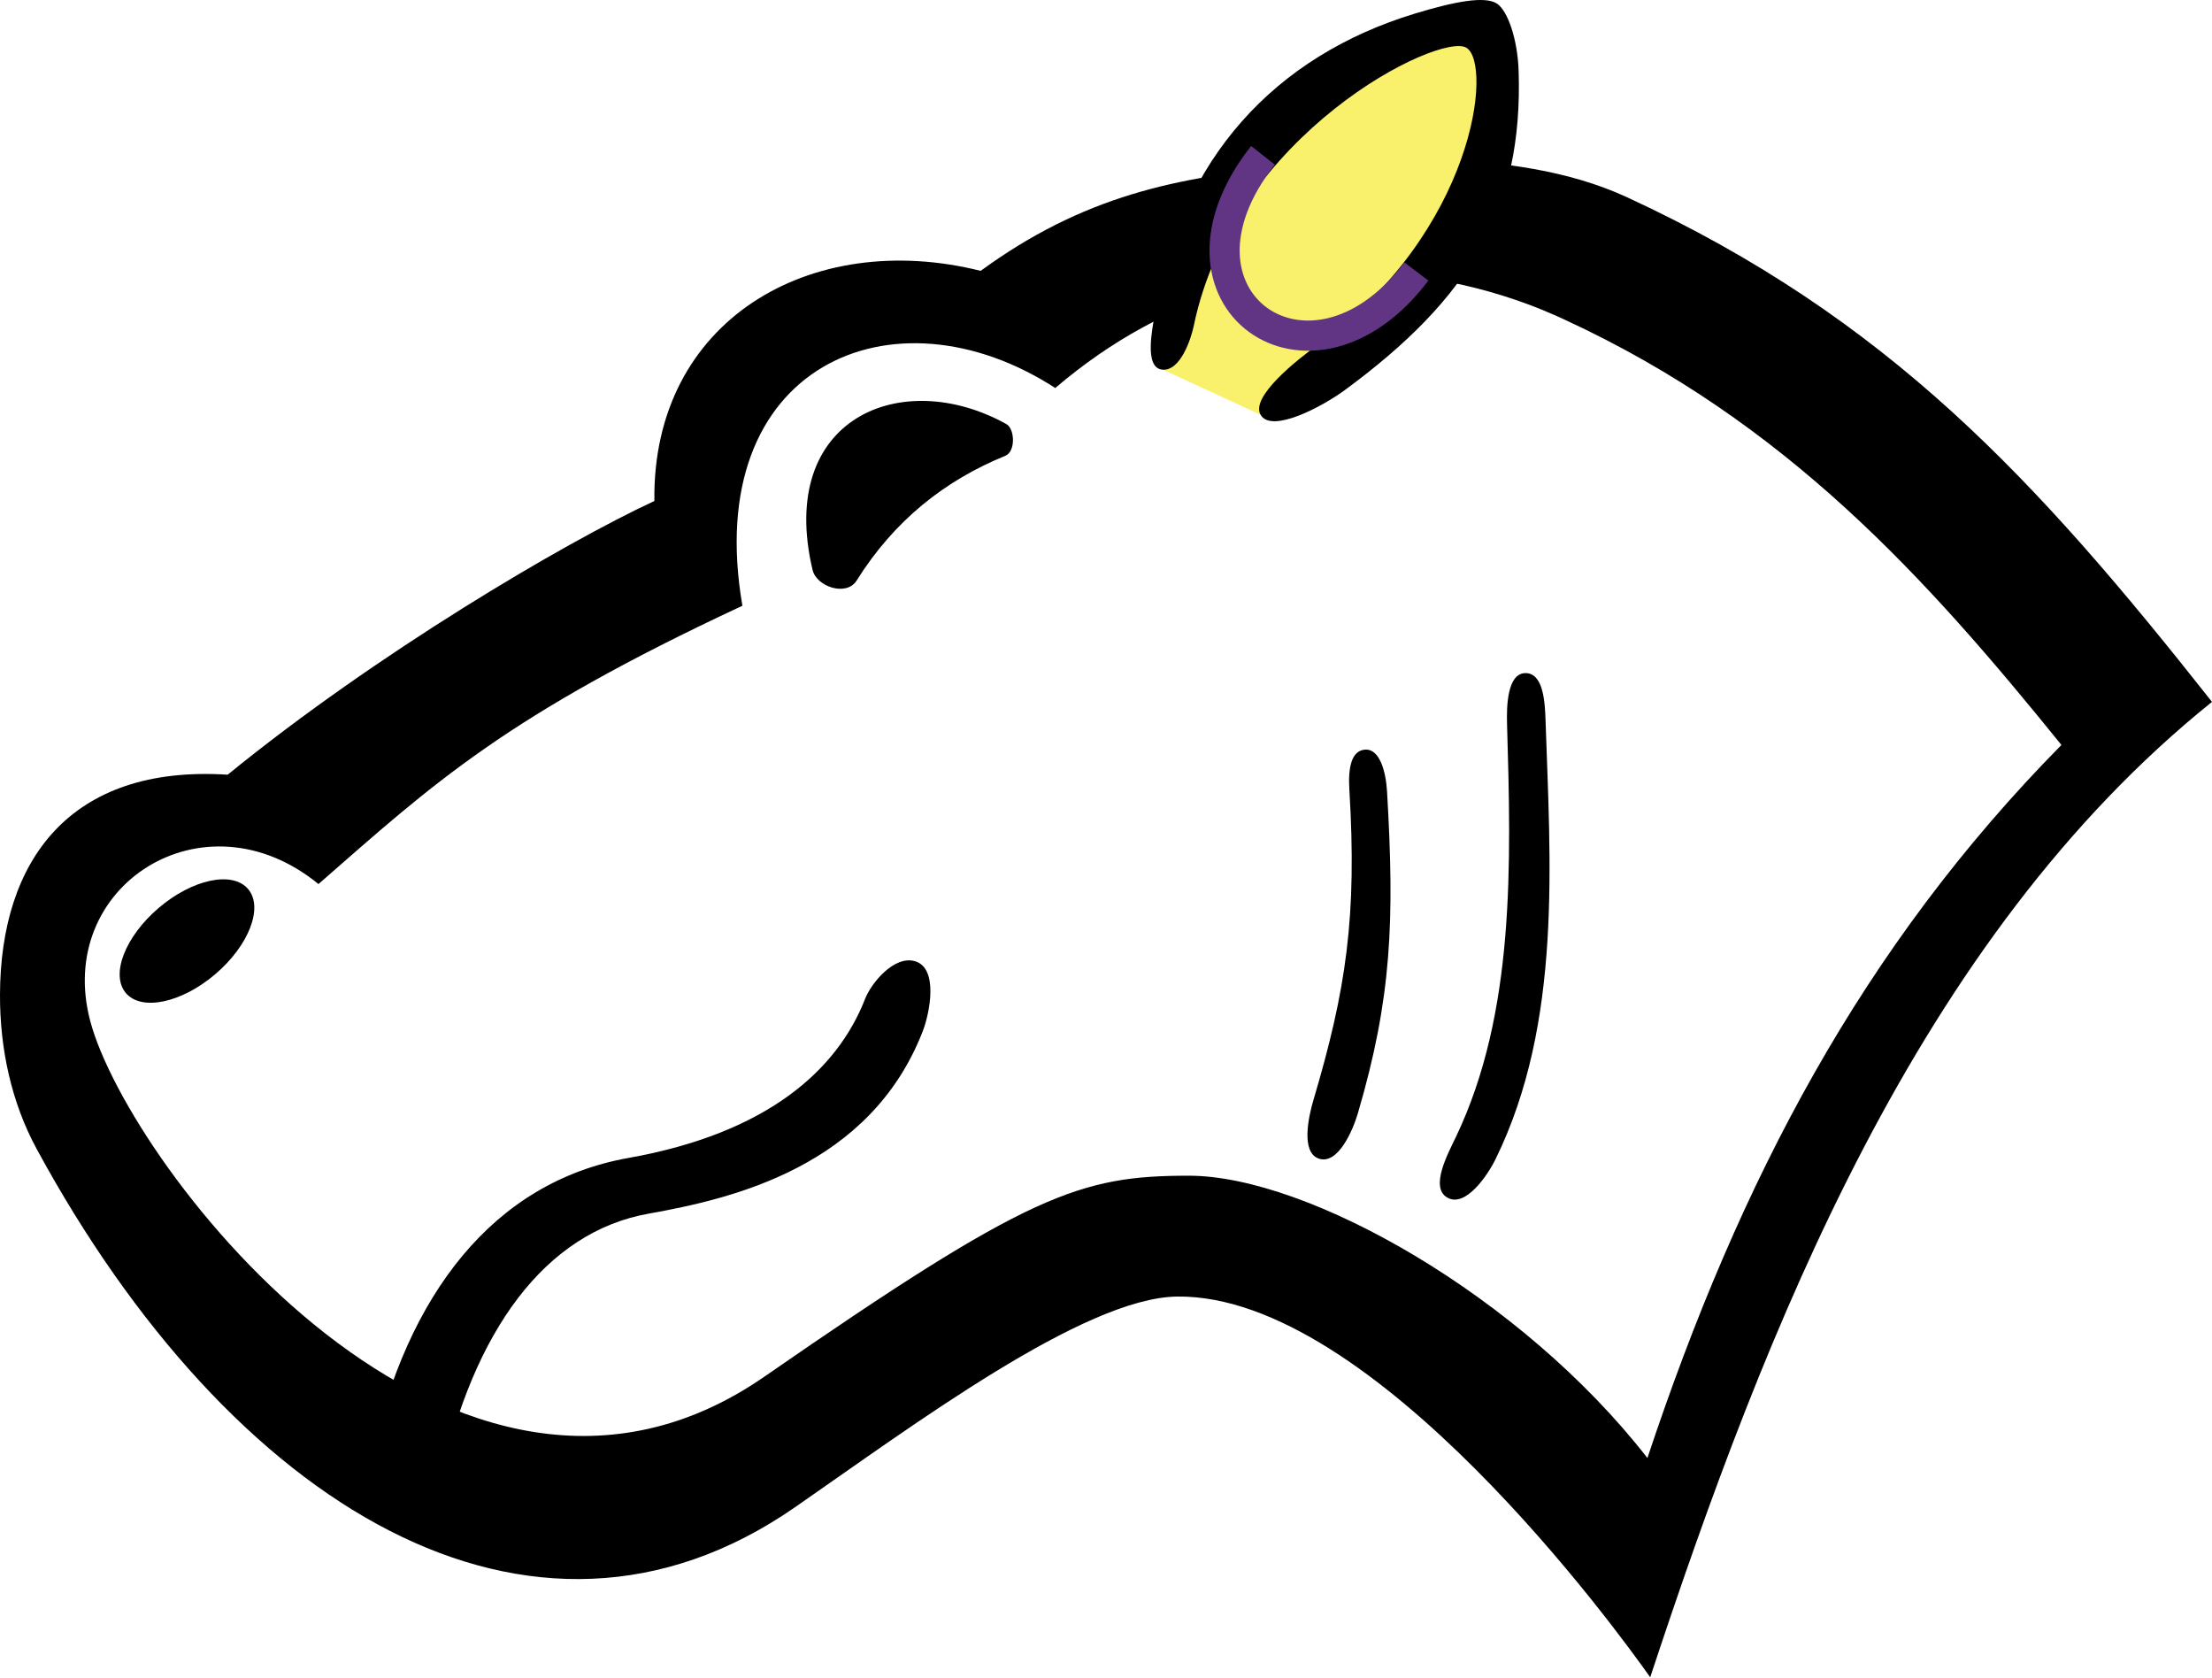
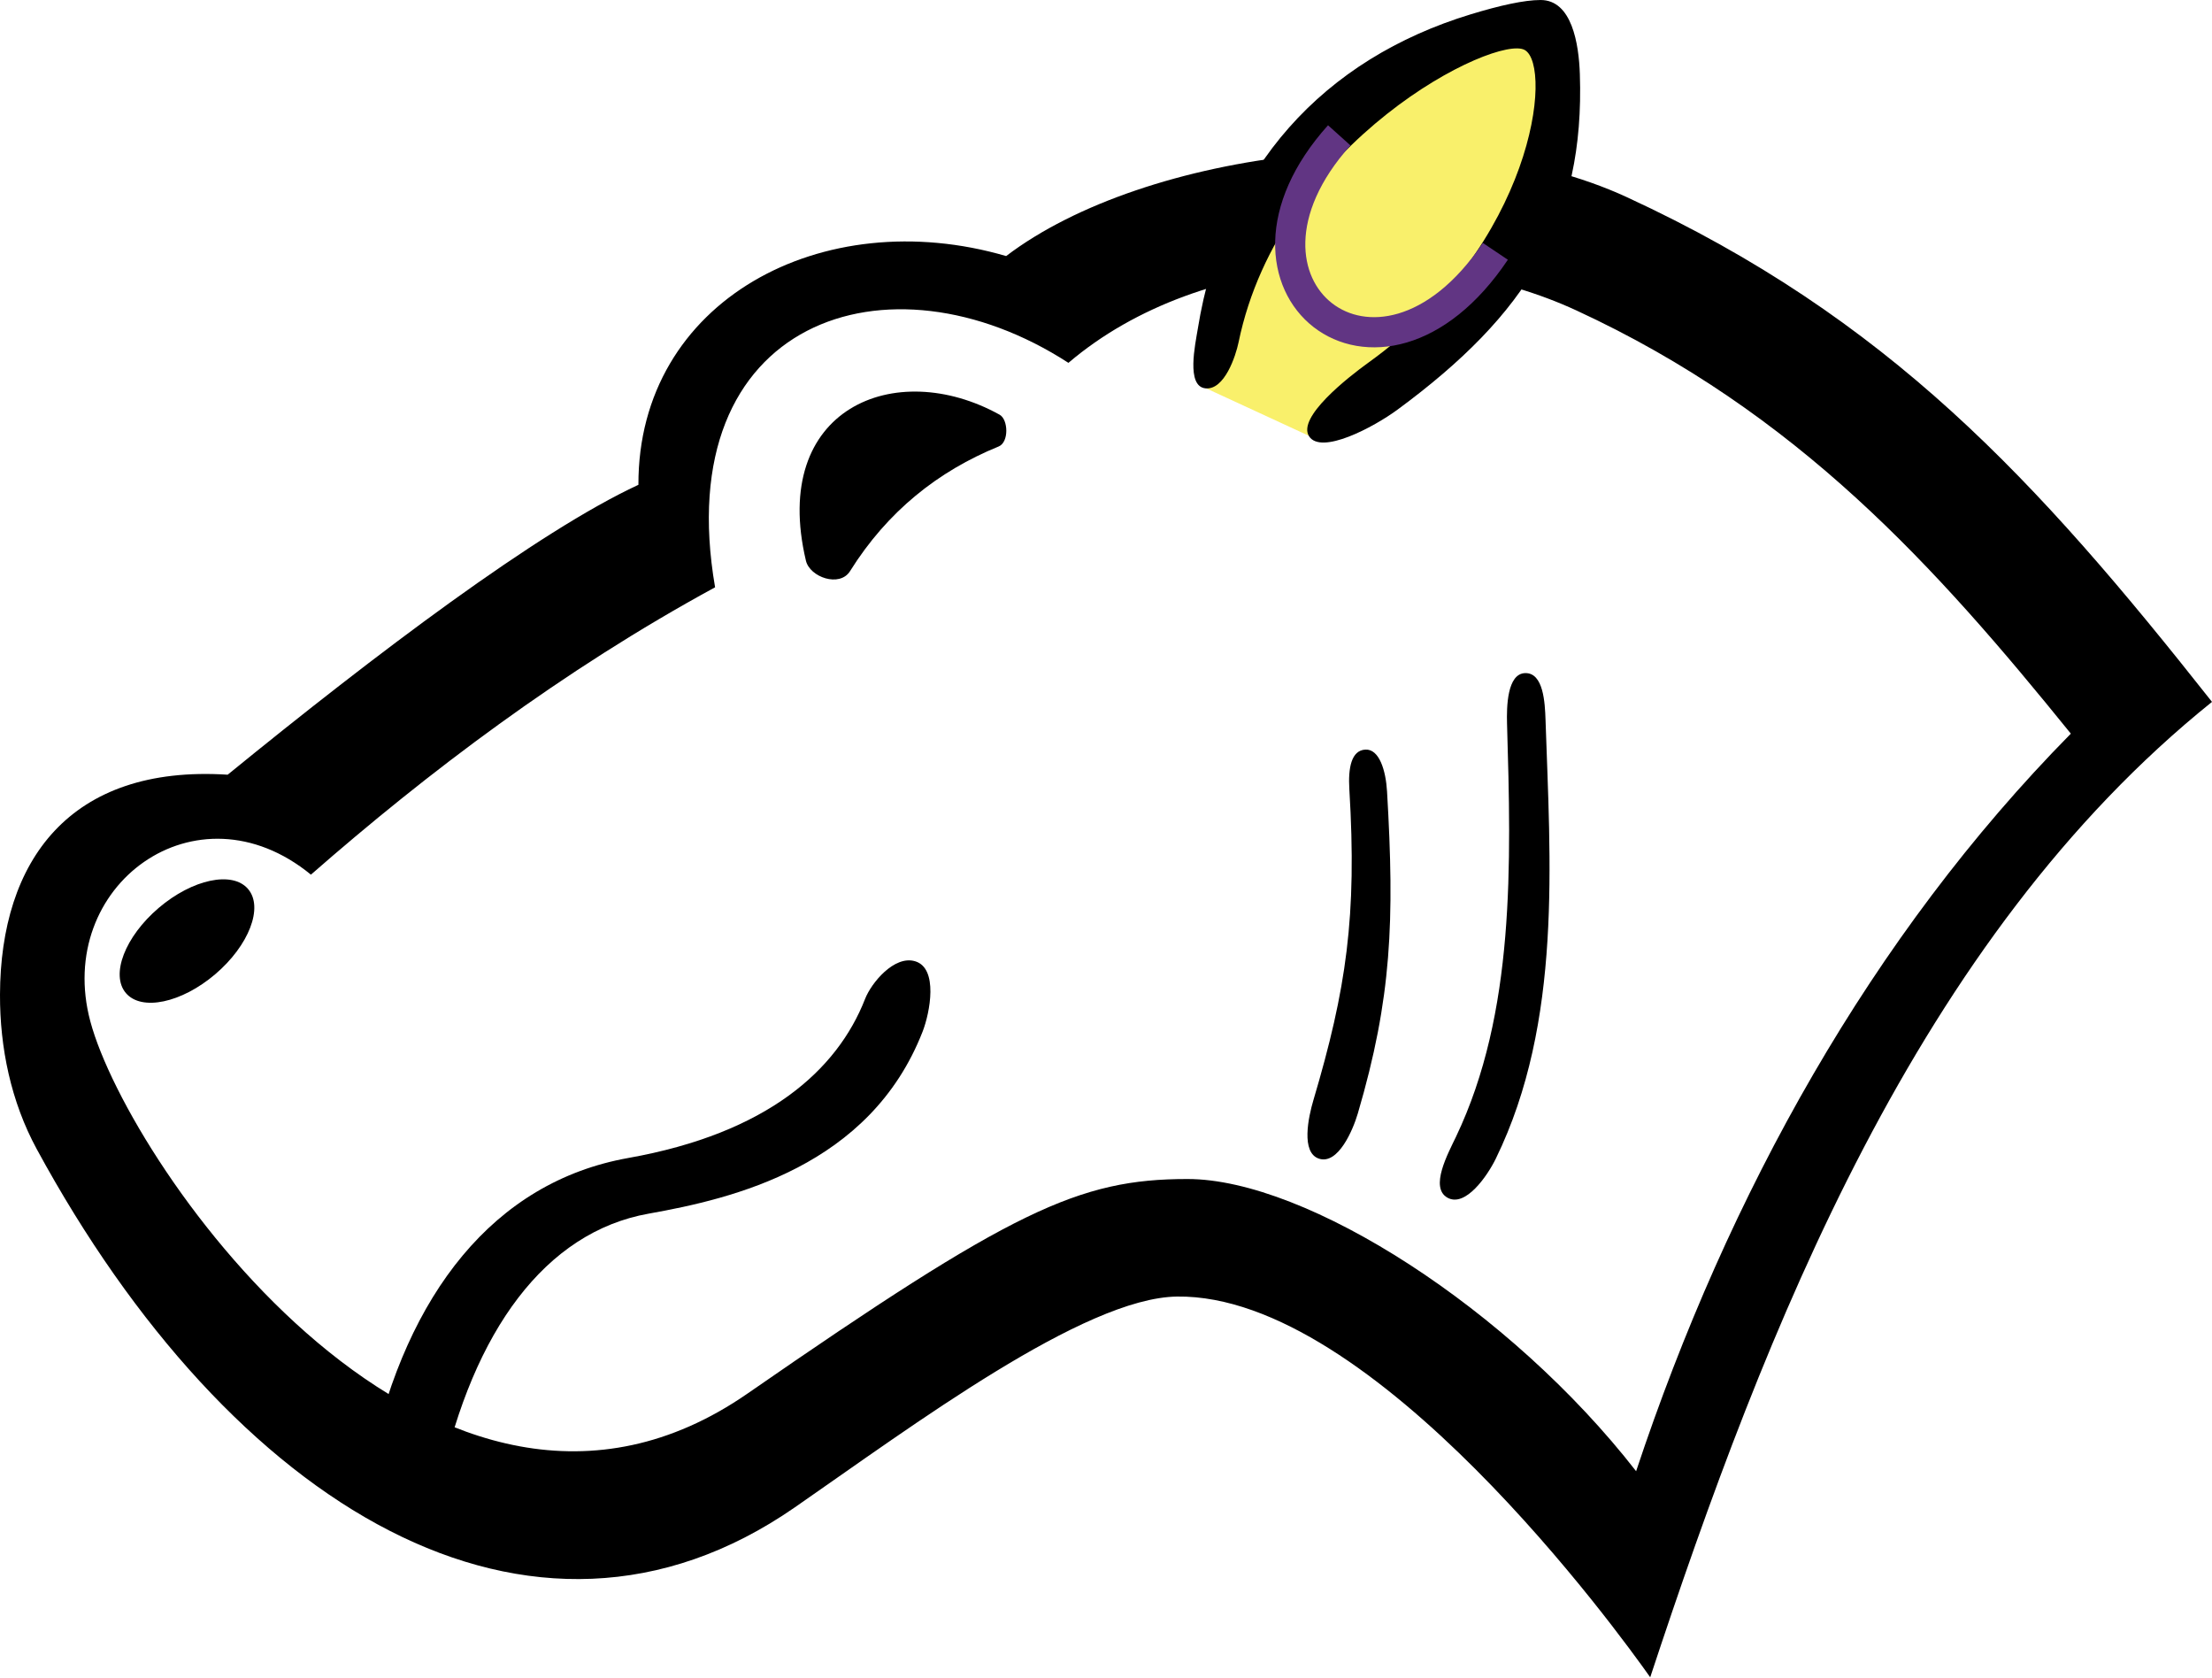
<svg xmlns="http://www.w3.org/2000/svg" width="1100" height="833.885" version="1.1" id="svg1" xml:space="preserve">
  <defs id="defs1" />
-   <path style="baseline-shift:baseline;display:inline;overflow:visible;opacity:1;vector-effect:none;fill:#000000;stroke-width:1;enable-background:accumulate;stop-color:#000000;stop-opacity:1" d="M 643.476,82.806 C 584.724,87.567 537.998,97.923 487.672,134.658 403.296,113.574 324.274,159.169 325.409,249.075 280.207,270.066 186.958,325.06 113.22,385.151 34.502,380.126 0.199,428.102 0,494.503 c -0.079,26.301 5.41,53.113 18.285,76.811 96.371,177.374 245.644,269.037 376.907,178.133 58.979,-40.845 143.881,-104.237 190.153,-104.847 97.747,-1.29 219.804,167.323 235.285,189.286 C 877.977,660.274 953.554,466.617 1100,348.951 1012.715,238.426 939.018,158.043 808.982,98.007 750.981,71.229 672.161,80.481 643.476,82.806 Z M 778.139,158.947 C 888.379,209.844 958.058,287.486 1025.121,370.362 925.963,470.938 865.077,586.998 819.239,724.871 756.687,644.47 650.524,584.518 591.197,584.518 c -54.131,0 -79.463,8.758 -211.005,99.855 C 226.27,790.97 64.343,580.283 44.924,507.812 26.856,440.381 101.354,392.816 158.367,439.526 216.239,388.901 251.533,356.047 369.185,301.151 348.509,181.452 444.312,140.799 524.764,192.9 640.008,94.714 760.475,150.791 778.139,158.947 Z" id="path2" />
-   <path style="fill:#000000;stroke:none;stroke-width:1px;stroke-linecap:butt;stroke-linejoin:miter;stroke-opacity:1" d="m 500.412,210.812 c -51.906,-28.78 -114.239,-3.15 -96.328,72.564 1.948,8.234 16.796,13.426 21.937,5.213 18.638,-29.779 43.857,-49.739 73.911,-61.982 5.181,-2.111 4.799,-13.4 0.48,-15.795 z" id="path3" />
-   <path style="baseline-shift:baseline;display:inline;overflow:visible;vector-effect:none;fill:#f9f06b;stroke-width:1;enable-background:accumulate;stop-color:#000000" d="M 577.887,183.578 C 584.49,105.459 638.978,55.465 700.384,26.638 c 25.197,-11.829 42.23,-6.762 40.007,24.763 -2.331,33.054 -21.604,110.796 -113.382,154.862" id="path7" />
-   <path style="baseline-shift:baseline;display:inline;overflow:visible;vector-effect:none;fill:#000000;stroke-width:1;enable-background:accumulate;stop-color:#000000" d="m 574.323,155.733 c -1.155,7.177 -5.561,26.975 3.564,28.028 9.125,1.053 14.466,-15.537 15.741,-21.718 19.784,-95.906 122.148,-146.077 135.509,-138.363 13.361,7.714 4.242,91.622 -73.839,147.778 -10.312,7.416 -33.966,26.091 -28.289,34.987 5.678,8.897 30.446,-4.185 41.885,-12.604 61.46,-45.235 88.635,-89.119 86.292,-158.788 C 754.671,19.728 749.861,5.428 744.461,1.824 738.524,-2.137 723.37,0.73 703.488,6.788 634.221,27.894 586.705,78.805 574.323,155.733 Z" id="path8" />
+   <path style="baseline-shift:baseline;display:inline;overflow:visible;opacity:1;vector-effect:none;fill:#000000;stroke-width:1;enable-background:accumulate;stop-color:#000000;stop-opacity:1" d="M 500.349,127.303 C 409.107,100.648 317.25,149.362 317.475,241.023 267.185,264.378 186.958,325.06 113.22,385.151 34.502,380.126 0.199,428.102 0,494.503 c -0.079,26.301 5.41,53.113 18.285,76.811 96.371,177.374 245.644,269.037 376.907,178.133 58.979,-40.845 143.881,-104.237 190.153,-104.847 97.747,-1.29 219.804,167.323 235.285,189.286 C 877.977,660.274 953.554,466.617 1100,348.951 1012.715,238.426 939.018,158.043 808.982,98.007 717.608,55.821 569.315,74.809 500.349,127.303 Z m 283.409,26.96 c 110.241,50.897 178.983,127.603 246.046,210.479 C 930.646,465.319 859.458,593.554 813.62,731.427 751.068,651.025 649.862,586.164 590.535,586.164 c -54.131,0 -87.23,15.541 -218.771,106.638 C 217.841,799.399 64.343,580.283 44.924,507.812 26.856,440.381 97.608,388.133 154.621,434.843 212.493,384.218 279.494,333.394 355.604,291.985 332.601,158.809 441.806,122.43 531.316,180.396 598.42,123.225 710.075,120.245 783.758,154.264 Z" id="path2" />
+   <path style="fill:#000000;stroke:none;stroke-width:1px;stroke-linecap:butt;stroke-linejoin:miter;stroke-opacity:1" d="m 497.1,206.177 c -51.906,-28.78 -114.239,-3.15 -96.328,72.564 1.948,8.234 16.796,13.426 21.937,5.213 18.638,-29.779 43.857,-49.739 73.911,-61.982 5.181,-2.111 4.799,-13.4 0.48,-15.795 z" id="path3" />
+   <path style="baseline-shift:baseline;display:inline;overflow:visible;vector-effect:none;fill:#f9f06b;stroke-width:1;enable-background:accumulate;stop-color:#000000" d="M 599.369,192.866 C 606.305,110.795 663.551,58.271 728.064,27.986 754.536,15.559 772.431,20.882 770.095,54.002 767.646,88.728 747.398,170.403 650.976,216.699" id="path7" />
+   <path style="baseline-shift:baseline;display:inline;overflow:visible;vector-effect:none;fill:#000000;stroke-width:1;enable-background:accumulate;stop-color:#000000" d="m 595.625,163.613 c -1.214,7.54 -5.842,28.34 3.745,29.446 9.587,1.107 15.198,-16.323 16.538,-22.817 20.785,-100.759 128.328,-153.468 142.365,-145.364 14.037,8.104 4.456,96.258 -77.575,155.255 -10.833,7.791 -35.685,27.411 -29.72,36.758 5.965,9.347 31.986,-4.397 44.004,-13.242 64.57,-47.524 93.12,-93.629 90.658,-166.822 -0.507,-15.078 -3.954,-36.824 -19.522,-36.824 -8.136,0 -20.262,2.702 -34.792,7.129 C 658.553,29.305 608.633,82.792 595.625,163.613 Z" id="path8" />
  <path style="baseline-shift:baseline;display:inline;overflow:visible;opacity:1;vector-effect:none;stroke-width:1;enable-background:accumulate;stop-color:#000000;stop-opacity:1" d="m 430.193,496.623 c -13.802,35.313 -48.508,66.752 -117.722,79.077 -67.064,11.943 -110.163,67.877 -127.837,148.954 l 34.452,11.652 c 16.27,-74.636 52.11,-123.775 103.449,-132.918 41.918,-7.465 110.065,-23.39 136.266,-90.514 3.656,-9.366 7.942,-31.562 -3.777,-34.99 -10.331,-3.021 -21.704,10.738 -24.831,18.738 z" id="path5" />
  <path style="baseline-shift:baseline;display:inline;overflow:visible;opacity:1;vector-effect:none;stroke-width:1;enable-background:accumulate;stop-color:#000000;stop-opacity:1" d="m 678.955,372.674 c -6.959,0.396 -8.587,9.104 -7.945,19.697 3.829,63.163 -1.457,99.312 -17.907,154.714 -2.386,8.034 -6.358,26.095 2.912,28.994 9.421,2.946 16.757,-14.16 19.218,-22.529 16.884,-57.41 18.297,-95.786 14.525,-160.094 -0.607,-10.355 -3.843,-21.179 -10.803,-20.783 z" id="path9" />
  <path style="baseline-shift:baseline;display:inline;overflow:visible;opacity:1;vector-effect:none;stroke-width:1;enable-background:accumulate;stop-color:#000000;stop-opacity:1" d="m 758.5,334.642 c -9.059,0.175 -9.309,16.919 -9.069,25.122 2.046,69.875 4.067,143.701 -25.395,205.423 -3.928,8.229 -13.189,25.171 -4.281,30.233 8.908,5.063 19.832,-10.659 24.101,-19.403 33.231,-68.068 27,-148.366 24.718,-218.104 -0.278,-8.495 -1.015,-23.446 -10.074,-23.271 z" id="path10" />
-   <path style="fill:none;stroke:#613583;stroke-width:15;stroke-linecap:butt;stroke-linejoin:miter;stroke-dasharray:none;stroke-opacity:1" d="M 628.06,77.225 C 572.172,148.293 651.663,204.832 704.337,134.977" id="path13" />
+   <path style="fill:none;stroke:#613583;stroke-width:15;stroke-linecap:butt;stroke-linejoin:miter;stroke-dasharray:none;stroke-opacity:1" d="m 665.99,67.287 c -67.079,74.664 19.393,144.488 77.625,57.666" id="path13" />
  <ellipse style="fill:#000000;fill-rule:evenodd;stroke:none;stroke-width:15;stroke-linecap:round;stroke-miterlimit:5;stroke-dasharray:none" id="path14" cx="-232.505" cy="416.504" rx="39.901" ry="21.665" transform="rotate(-40.41297)" />
</svg>
